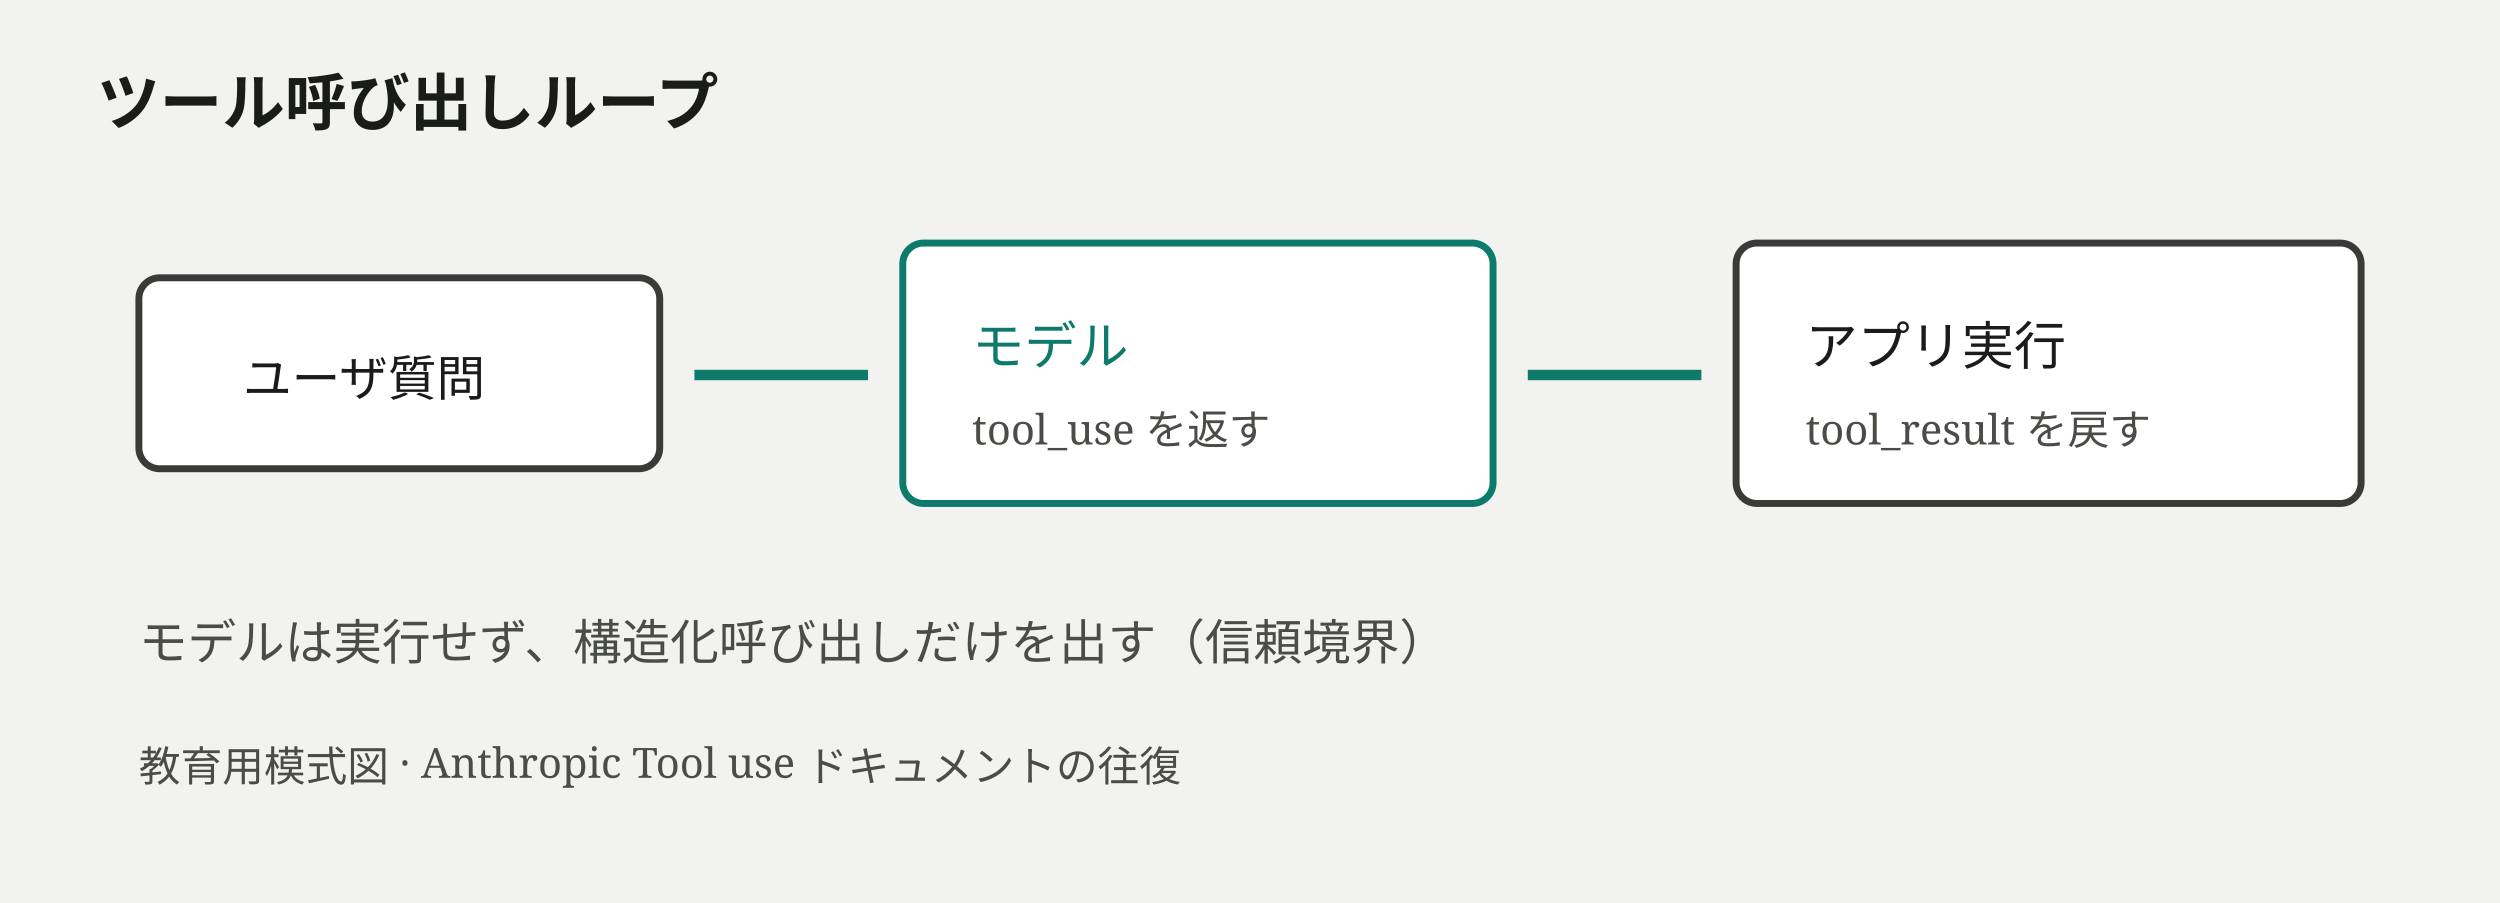
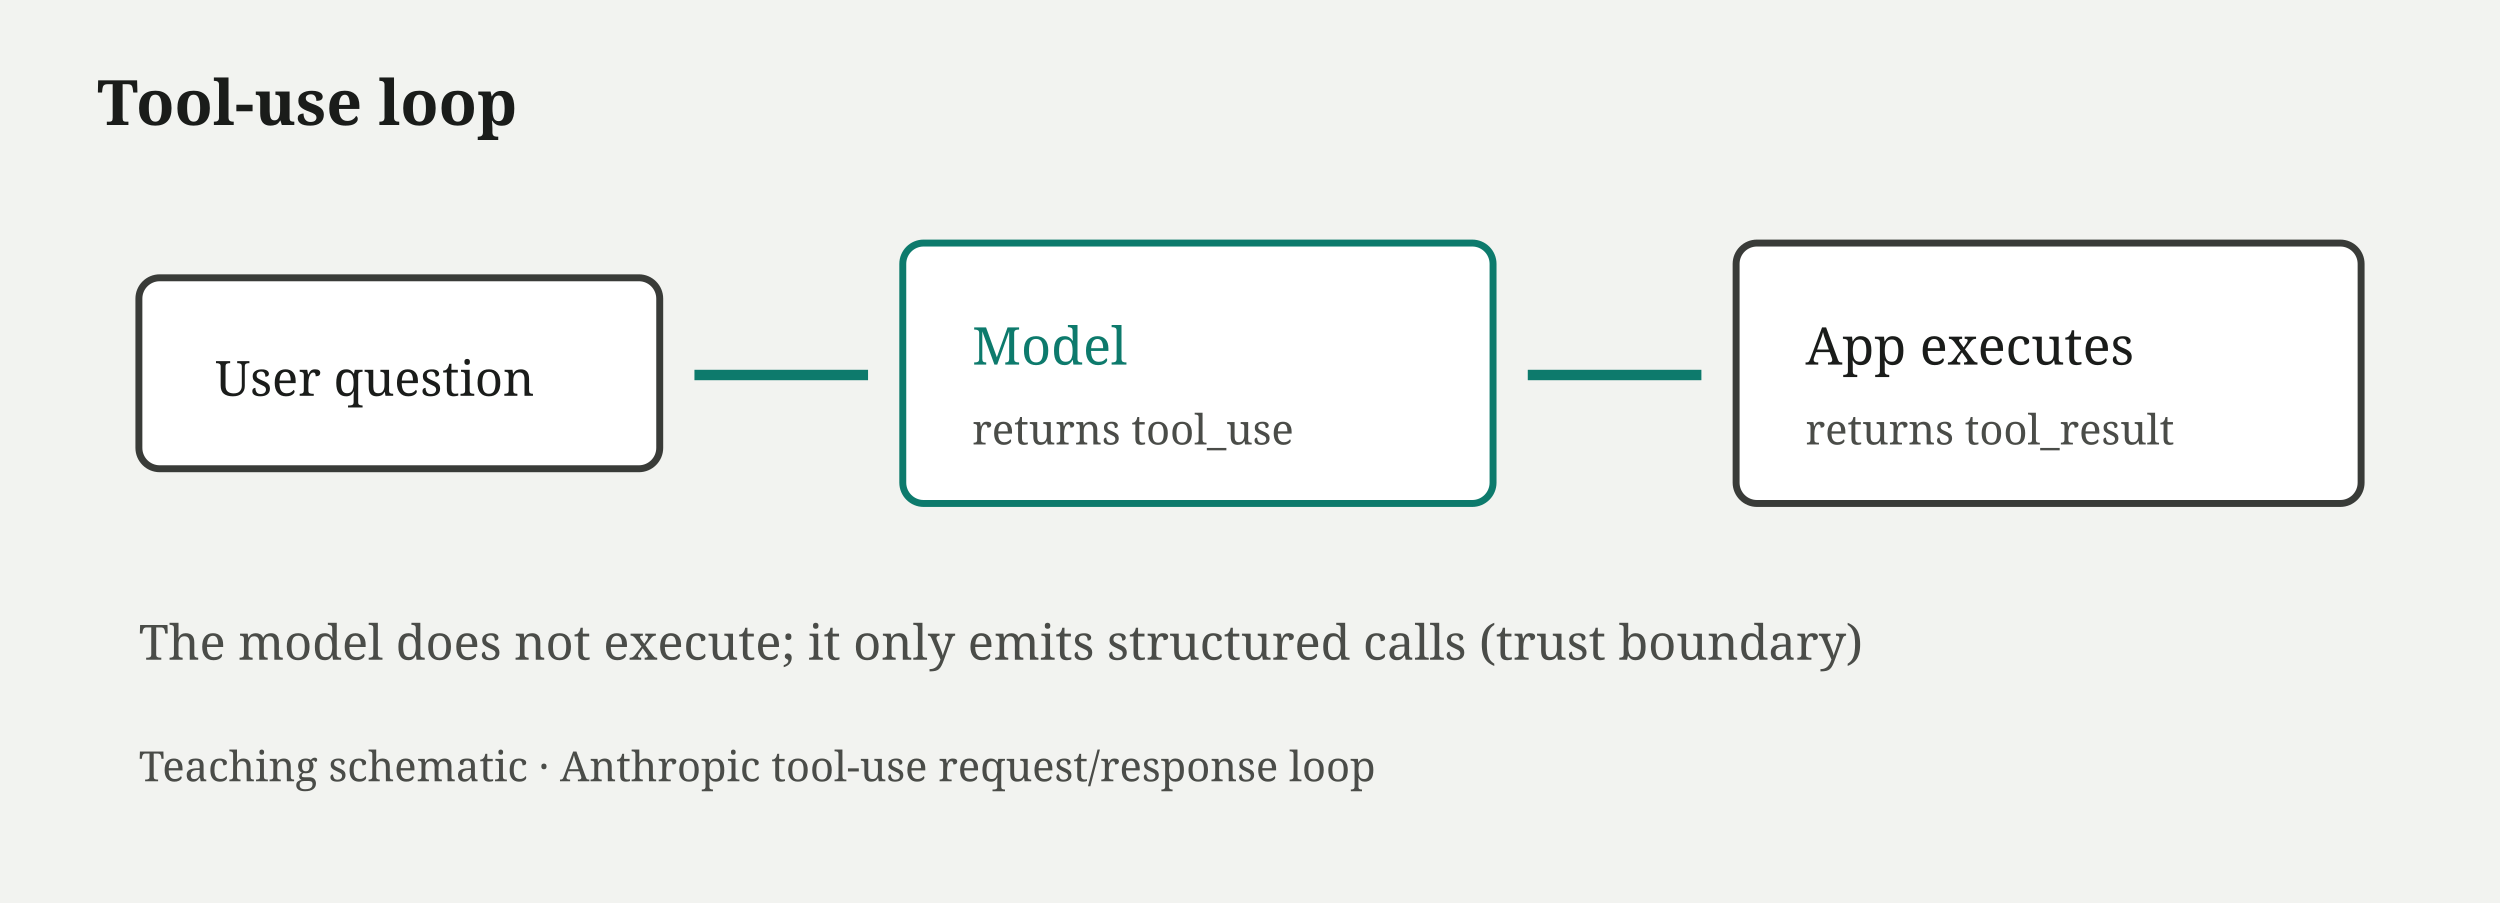
- <svg xmlns="http://www.w3.org/2000/svg" width="720" height="260" viewBox="0 0 720 260" role="img" aria-label="ツール呼び出しループ">
+ <svg xmlns="http://www.w3.org/2000/svg" width="720" height="260" viewBox="0 0 720 260" role="img" aria-label="Tool-use loop">
  <rect width="720" height="260" fill="#f2f3f0" />
-   <text x="28" y="36" fill="#1a1c1a" font-family="Georgia, serif" font-size="18" font-weight="600">ツール呼び出しループ</text>
+   <text x="28" y="36" fill="#1a1c1a" font-family="Georgia, serif" font-size="18" font-weight="600">Tool-use loop</text>
  <rect x="40" y="80" width="150" height="55" rx="6" fill="#fff" stroke="#393b38" stroke-width="2" />
-   <text x="70" y="114" fill="#1a1c1a" font-family="Georgia, serif" font-size="14">ユーザ質問</text>
+   <text x="62" y="114" fill="#1a1c1a" font-family="Georgia, serif" font-size="14">User question</text>
  <path d="M200 108 H250" stroke="#0d7a6c" stroke-width="3" />
  <rect x="260" y="70" width="170" height="75" rx="6" fill="#fff" stroke="#0d7a6c" stroke-width="2" />
-   <text x="280" y="105" fill="#0d7a6c" font-family="Georgia, serif" font-size="15">モデル</text>
-   <text x="280" y="128" fill="#4a4c48" font-family="Georgia, serif" font-size="12">tool_use を返す</text>
+   <text x="280" y="105" fill="#0d7a6c" font-family="Georgia, serif" font-size="15">Model</text>
+   <text x="280" y="128" fill="#4a4c48" font-family="Georgia, serif" font-size="12">returns tool_use</text>
  <path d="M440 108 H490" stroke="#0d7a6c" stroke-width="3" />
  <rect x="500" y="70" width="180" height="75" rx="6" fill="#fff" stroke="#393b38" stroke-width="2" />
-   <text x="520" y="105" fill="#1a1c1a" font-family="Georgia, serif" font-size="15">アプリ実行</text>
-   <text x="520" y="128" fill="#4a4c48" font-family="Georgia, serif" font-size="12">tool_result を戻す</text>
-   <text x="40" y="190" fill="#4a4c48" font-family="Georgia, serif" font-size="14">モデルは実行せず、構造化呼び出しだけを出す（信頼境界）</text>
-   <text x="40" y="225" fill="#4a4c48" font-family="Georgia, serif" font-size="12">教育用模式図 · Anthropic Tool use ドキュメントの往復</text>
+   <text x="520" y="105" fill="#1a1c1a" font-family="Georgia, serif" font-size="15">App executes</text>
+   <text x="520" y="128" fill="#4a4c48" font-family="Georgia, serif" font-size="12">returns tool_result</text>
+   <text x="40" y="190" fill="#4a4c48" font-family="Georgia, serif" font-size="14">The model does not execute; it only emits structured calls (trust boundary)</text>
+   <text x="40" y="225" fill="#4a4c48" font-family="Georgia, serif" font-size="12">Teaching schematic · Anthropic tool-use request/response loop</text>
</svg>
